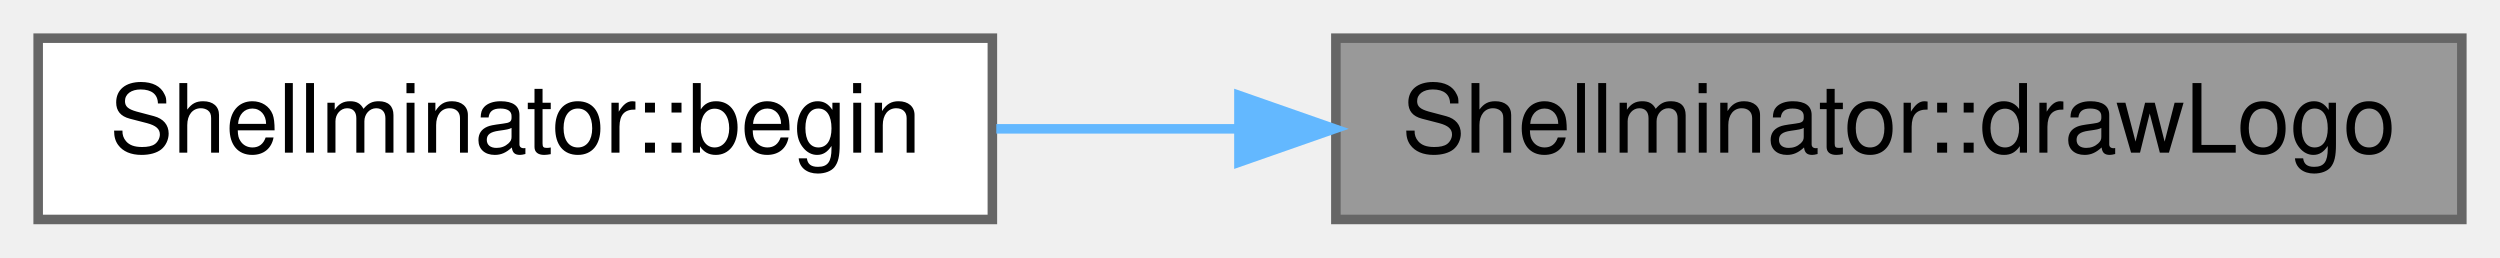
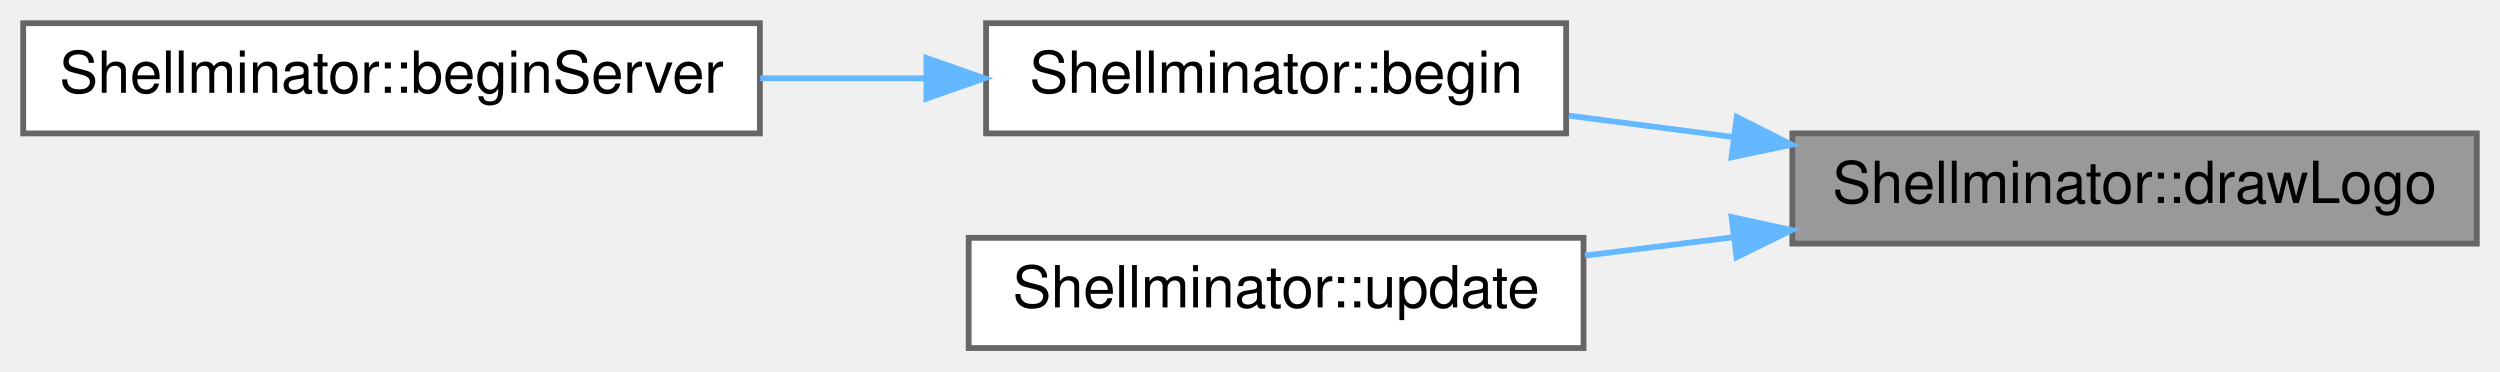
- <svg xmlns="http://www.w3.org/2000/svg" xmlns:xlink="http://www.w3.org/1999/xlink" width="262pt" height="27pt" viewBox="0.00 0.00 262.00 27.00">
-   <g id="graph0" class="graph" transform="scale(1 1) rotate(0) translate(4 23)">
+ <svg xmlns="http://www.w3.org/2000/svg" xmlns:xlink="http://www.w3.org/1999/xlink" width="431pt" height="64pt" viewBox="0.00 0.00 431.00 64.00">
+   <g id="graph0" class="graph" transform="scale(1 1) rotate(0) translate(4 60)">
    <g id="node1" class="node">
      <g id="a_node1">
        <a xlink:title="Draws the startup logo.">
-           <polygon fill="#999999" stroke="#666666" points="254,-19 136,-19 136,0 254,0 254,-19" />
-           <text text-anchor="middle" x="195" y="-7" font-family="Helvetica,sans-Serif" font-size="10.00">Shellminator::drawLogo</text>
+           <polygon fill="#999999" stroke="#666666" points="423,-37 305,-37 305,-18 423,-18 423,-37" />
+           <text text-anchor="middle" x="364" y="-25" font-family="Helvetica,sans-Serif" font-size="10.00">Shellminator::drawLogo</text>
        </a>
      </g>
    </g>
    <g id="node2" class="node">
      <g id="a_node2">
        <a xlink:href="class_shellminator.html#a0262b7bdcb0f22a7f0d17f8ca76fc35d" target="_top" xlink:title="Shellminator initialization function.">
-           <polygon fill="white" stroke="#666666" points="100,-19 0,-19 0,0 100,0 100,-19" />
-           <text text-anchor="middle" x="50" y="-7" font-family="Helvetica,sans-Serif" font-size="10.00">Shellminator::begin</text>
+           <polygon fill="white" stroke="#666666" points="266,-56 166,-56 166,-37 266,-37 266,-56" />
+           <text text-anchor="middle" x="216" y="-44" font-family="Helvetica,sans-Serif" font-size="10.00">Shellminator::begin</text>
        </a>
      </g>
    </g>
    <g id="edge1" class="edge">
-       <path fill="none" stroke="#63b8ff" d="M125.83,-9.5C117.26,-9.5 108.62,-9.5 100.41,-9.5" />
-       <polygon fill="#63b8ff" stroke="#63b8ff" points="125.84,-13 135.84,-9.5 125.84,-6 125.84,-13" />
+       <path fill="none" stroke="#63b8ff" d="M294.94,-36.36C285.34,-37.61 275.62,-38.87 266.45,-40.06" />
+       <polygon fill="#63b8ff" stroke="#63b8ff" points="295.41,-39.83 304.88,-35.06 294.51,-32.88 295.41,-39.83" />
+     </g>
+     <g id="node4" class="node">
+       <g id="a_node4">
+         <a xlink:href="class_shellminator.html#a3f8933d5b0360a3f4b3bff32e12a77d1" target="_top" xlink:title="Update function.">
+           <polygon fill="white" stroke="#666666" points="269,-19 163,-19 163,0 269,0 269,-19" />
+           <text text-anchor="middle" x="216" y="-7" font-family="Helvetica,sans-Serif" font-size="10.00">Shellminator::update</text>
+         </a>
+       </g>
+     </g>
+     <g id="edge3" class="edge">
+       <path fill="none" stroke="#63b8ff" d="M294.85,-19.1C286.24,-18.04 277.55,-16.97 269.25,-15.94" />
+       <polygon fill="#63b8ff" stroke="#63b8ff" points="294.52,-22.58 304.88,-20.33 295.38,-15.64 294.52,-22.58" />
+     </g>
+     <g id="node3" class="node">
+       <g id="a_node3">
+         <a xlink:href="class_shellminator.html#a634f65f3de75cdd4ec196bb836ce1f6f" target="_top" xlink:title=" ">
+           <polygon fill="white" stroke="#666666" points="127,-56 0,-56 0,-37 127,-37 127,-56" />
+           <text text-anchor="middle" x="63.5" y="-44" font-family="Helvetica,sans-Serif" font-size="10.00">Shellminator::beginServer</text>
+         </a>
+       </g>
+     </g>
+     <g id="edge2" class="edge">
+       <path fill="none" stroke="#63b8ff" d="M155.69,-46.5C146.29,-46.5 136.54,-46.5 127.07,-46.5" />
+       <polygon fill="#63b8ff" stroke="#63b8ff" points="155.72,-50 165.72,-46.5 155.72,-43 155.72,-50" />
    </g>
  </g>
</svg>
